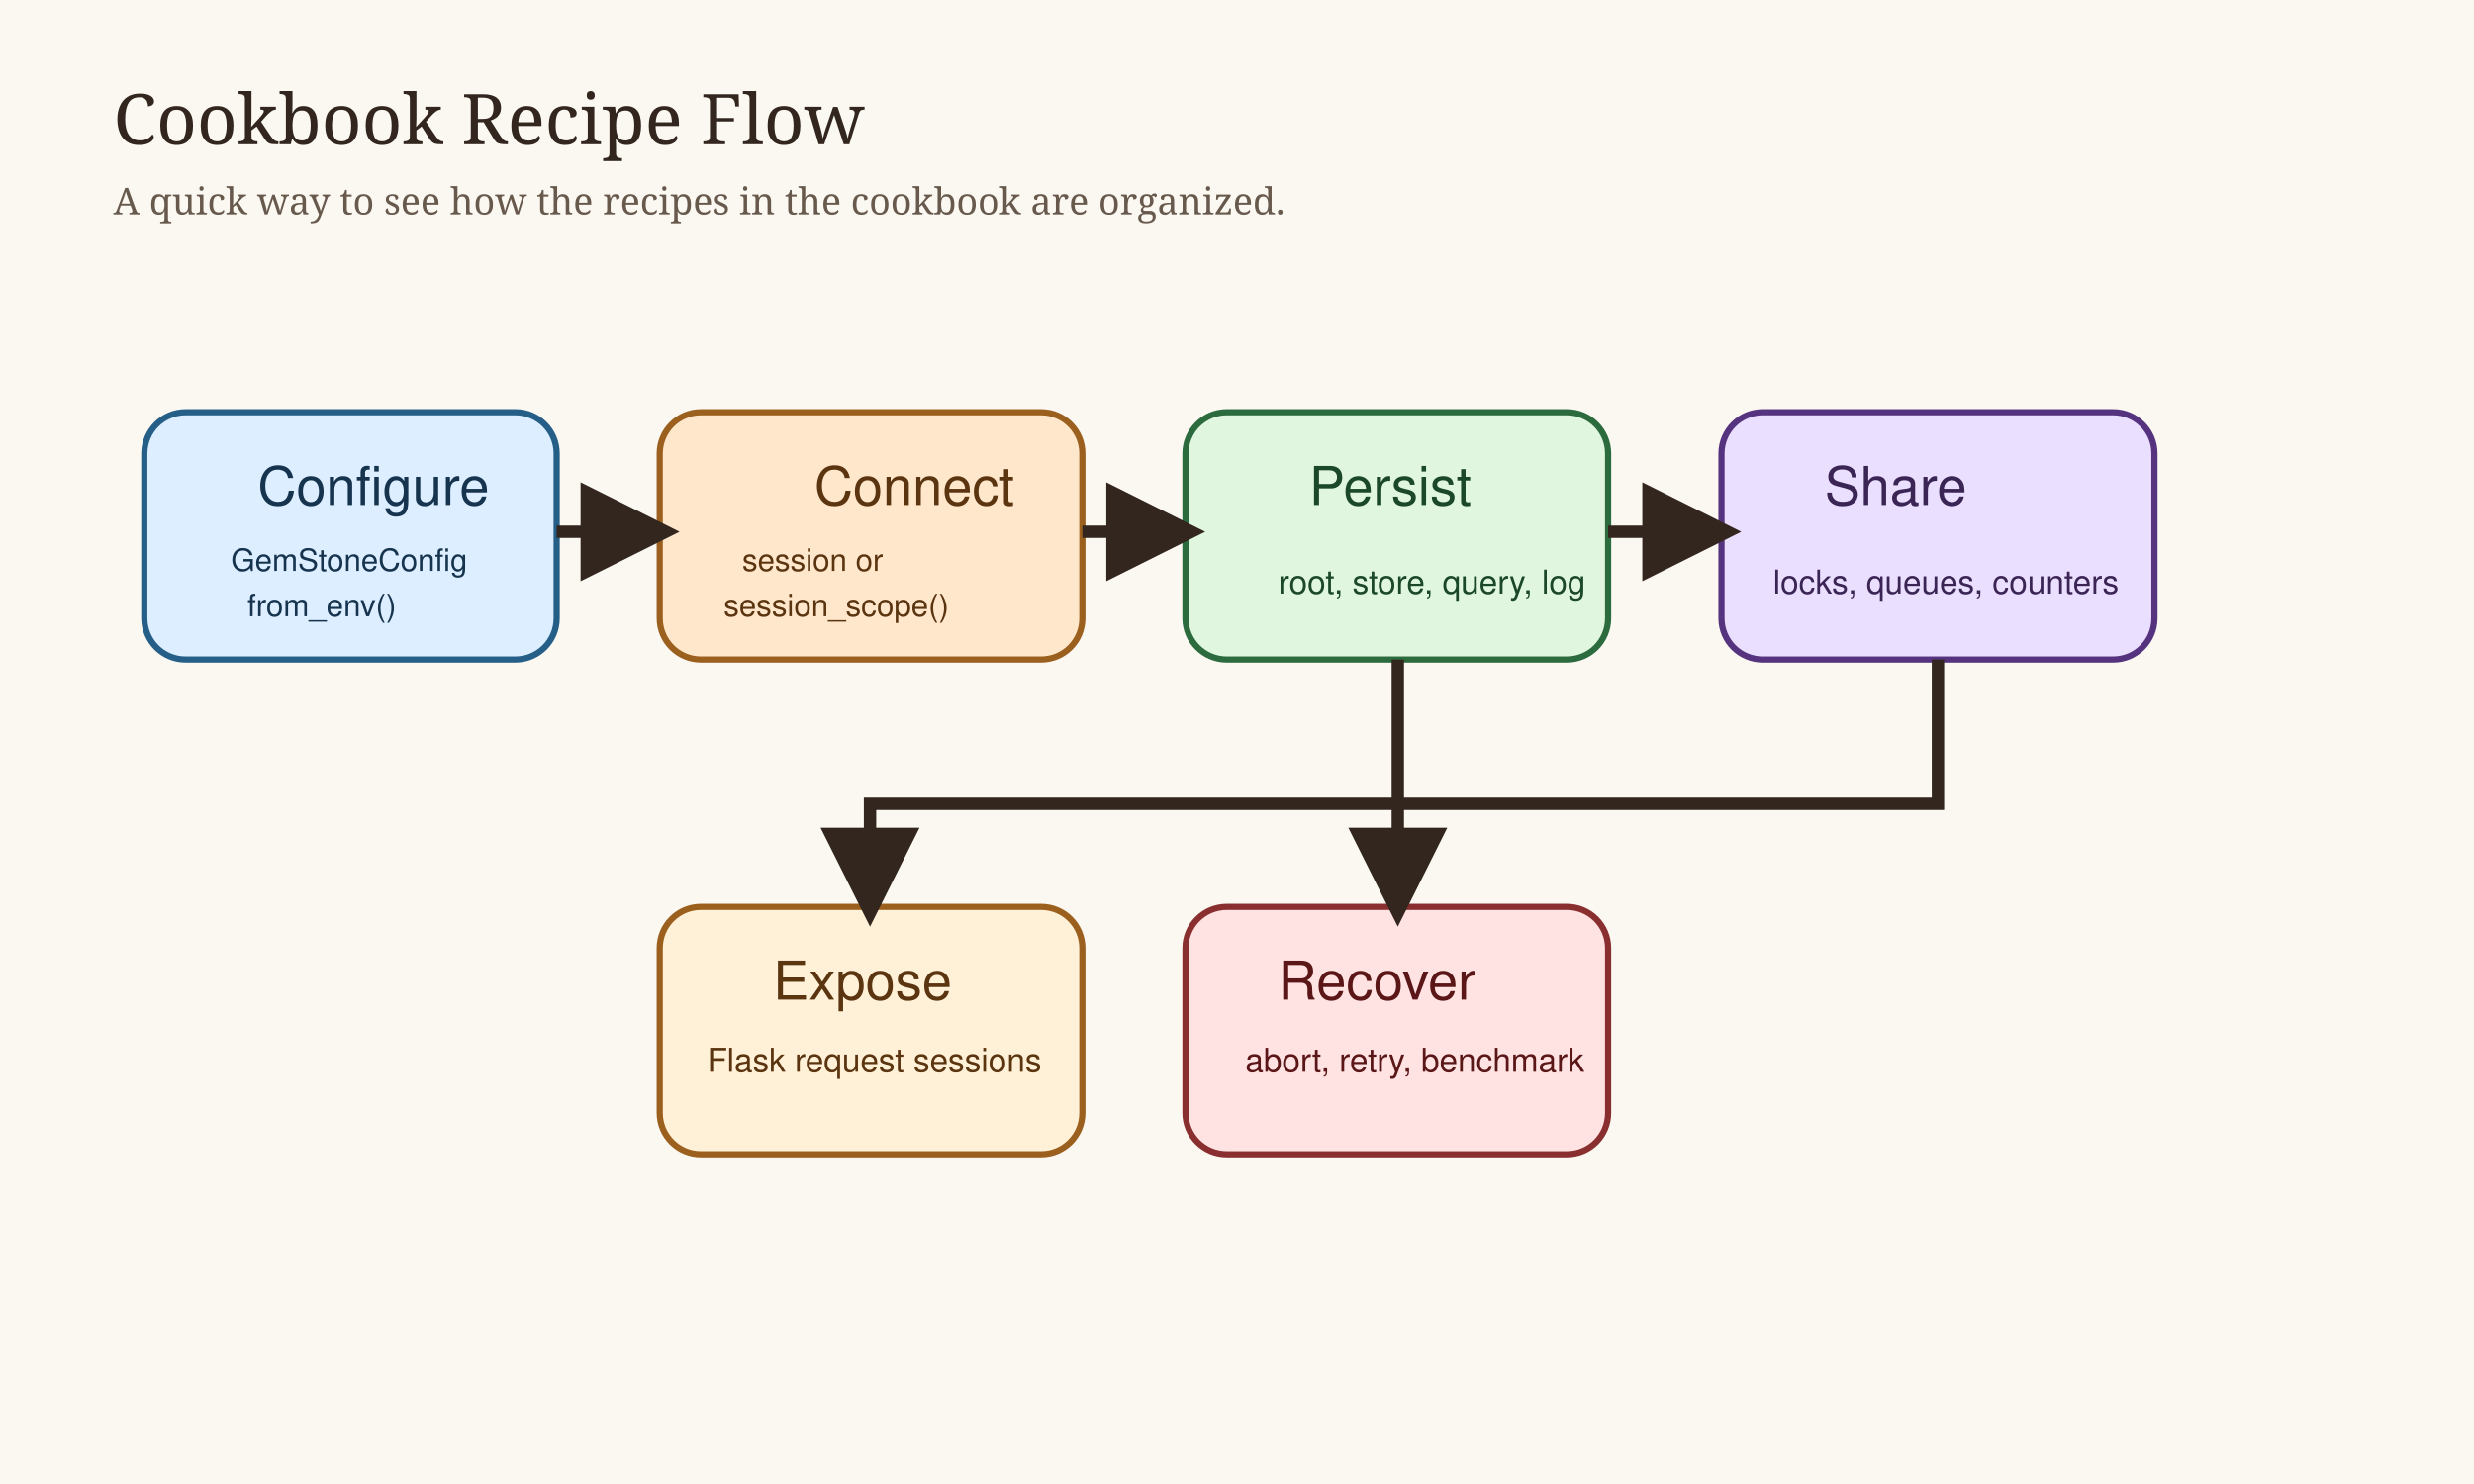
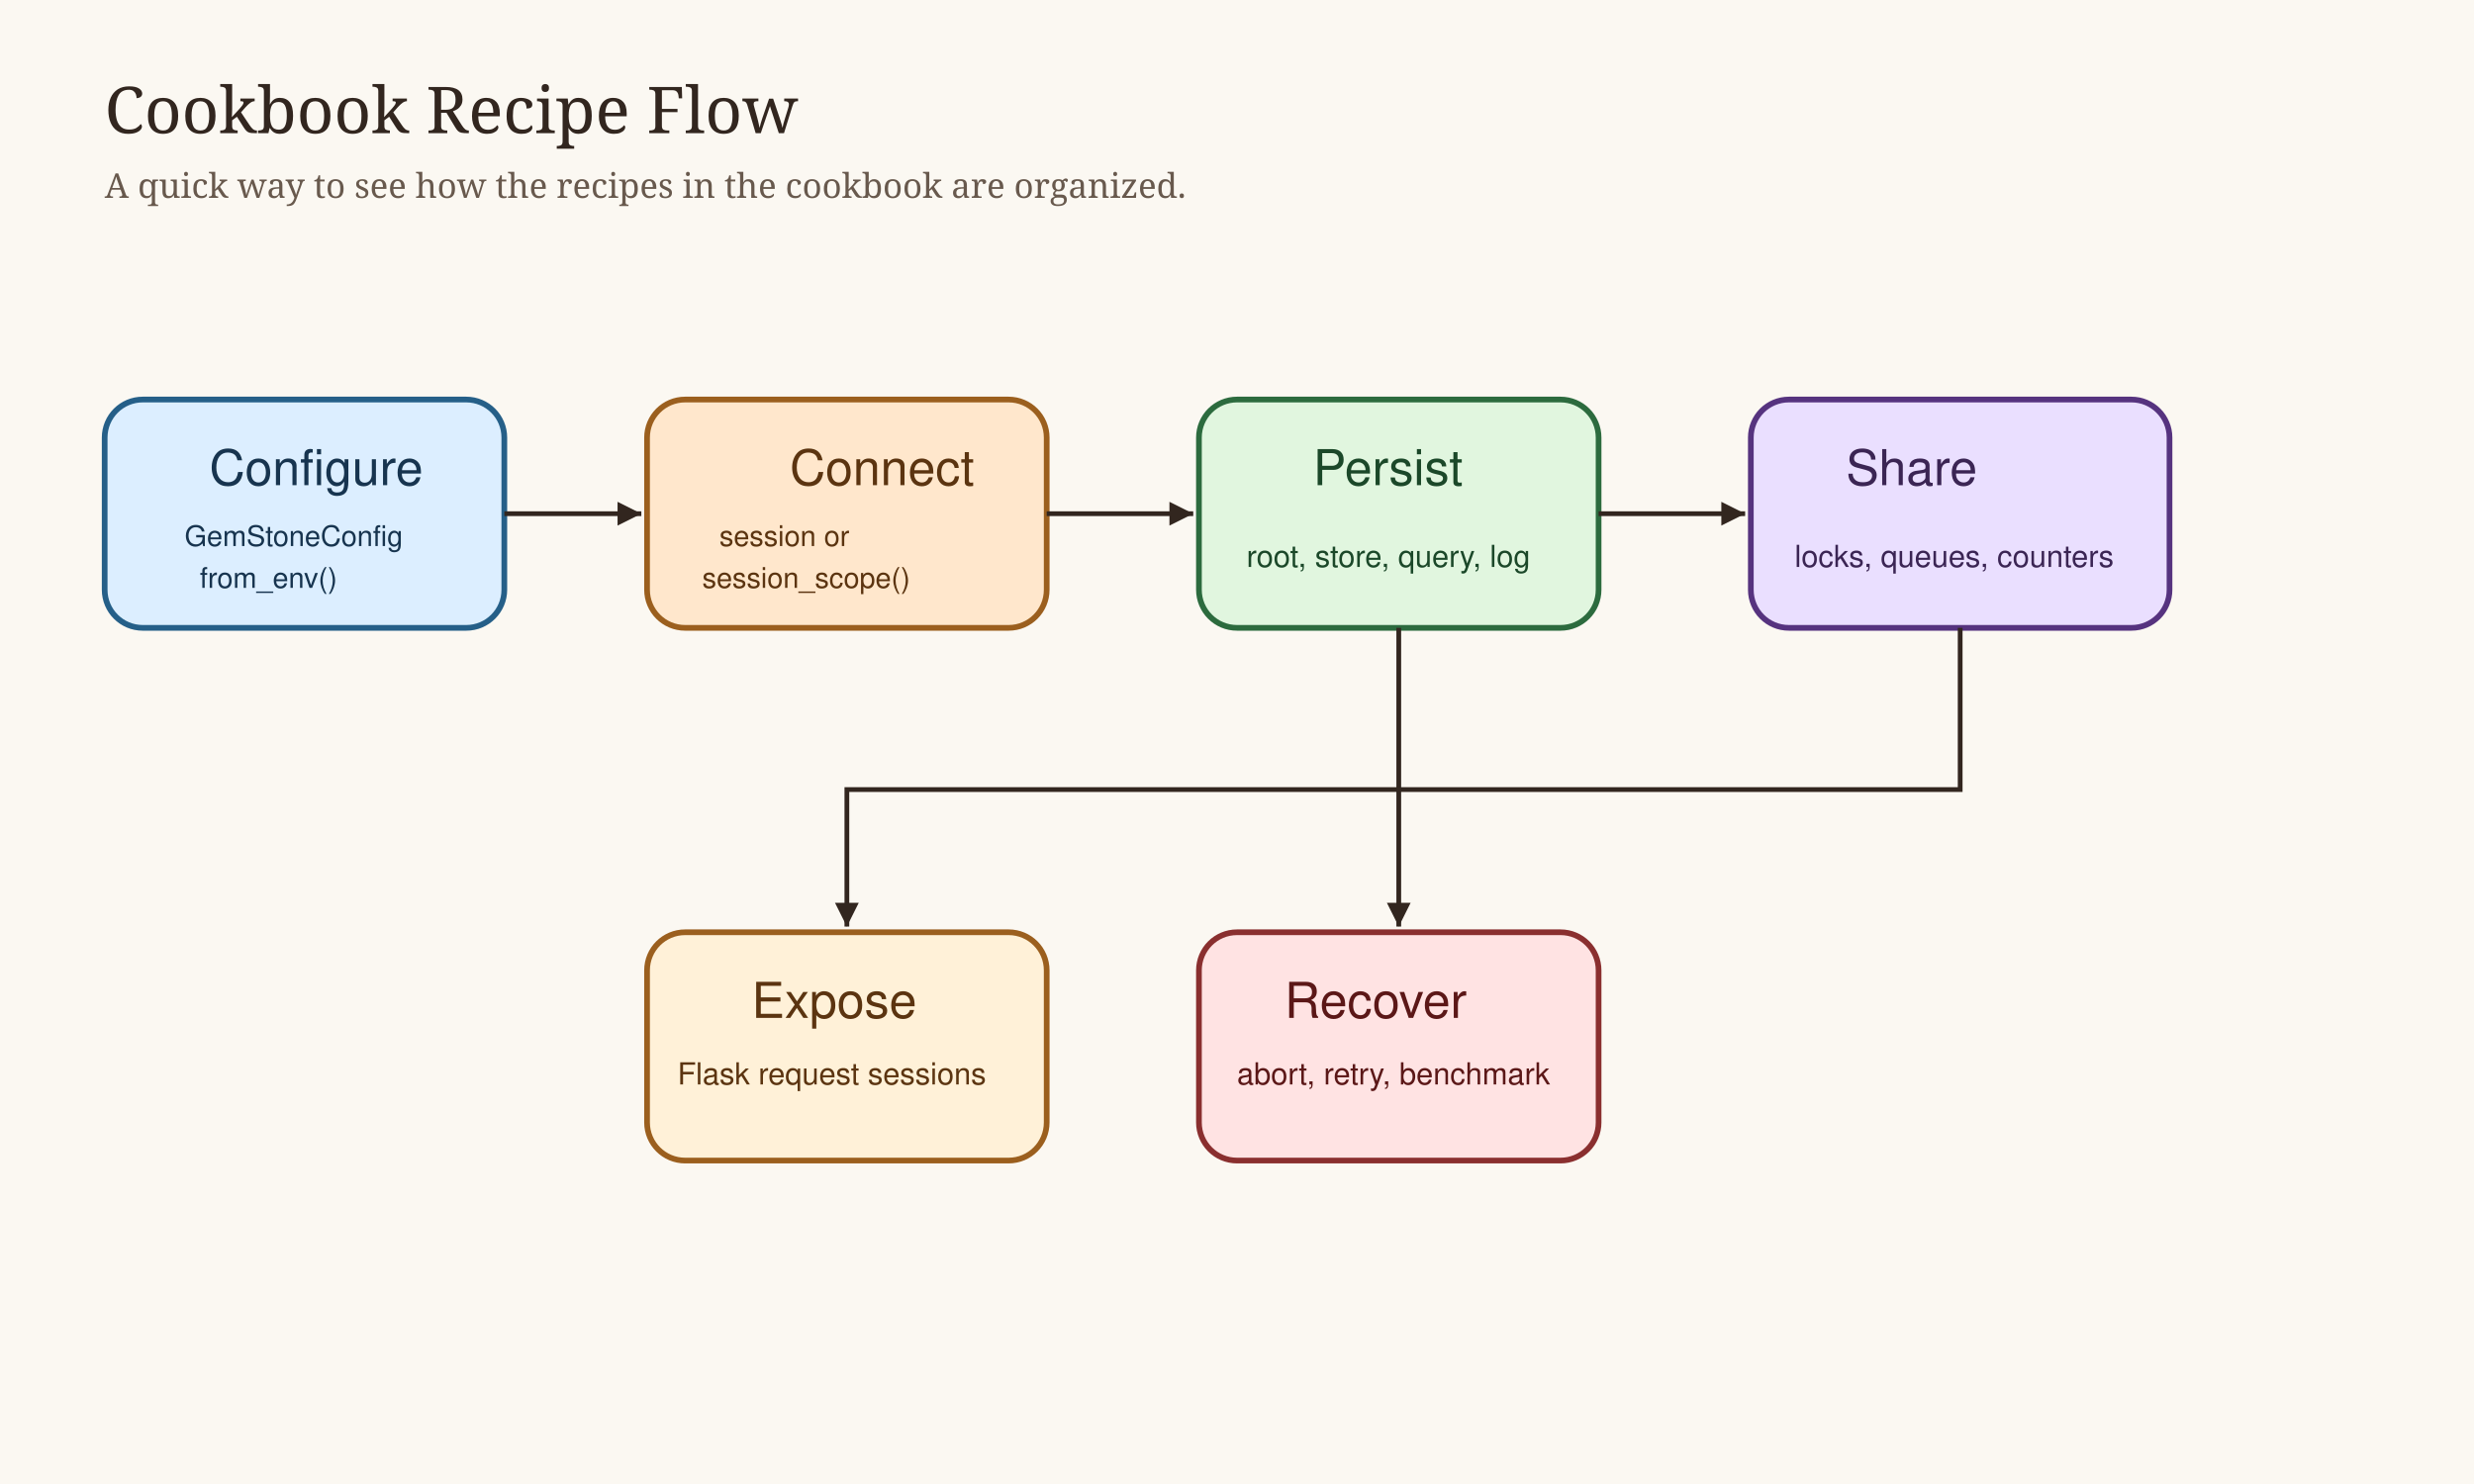
- <svg xmlns="http://www.w3.org/2000/svg" width="1200" height="720" viewBox="0 0 1200 720">
-   <rect width="1200" height="720" fill="#fbf8f2" />
+ <svg xmlns="http://www.w3.org/2000/svg" width="1300" height="780" viewBox="0 0 1300 780">
+   <rect width="1300" height="780" fill="#fbf8f2" />
  <text x="55" y="70" font-family="Georgia, serif" font-size="34" fill="#32261f">Cookbook Recipe Flow</text>
  <text x="55" y="104" font-family="Georgia, serif" font-size="18" fill="#68594d">A quick way to see how the recipes in the cookbook are organized.</text>
  <g font-family="Helvetica, Arial, sans-serif">
-     <rect x="70" y="200" width="200" height="120" rx="20" fill="#dceeff" stroke="#255f88" stroke-width="3" />
-     <text x="125" y="245" font-size="26" fill="#17344f">Configure</text>
-     <text x="112" y="277" font-size="15" fill="#17344f">GemStoneConfig</text>
-     <text x="120" y="299" font-size="15" fill="#17344f">from_env()</text>
-     <rect x="320" y="200" width="205" height="120" rx="20" fill="#ffe7cc" stroke="#9b5f1e" stroke-width="3" />
-     <text x="395" y="245" font-size="26" fill="#5b3410">Connect</text>
-     <text x="360" y="277" font-size="15" fill="#5b3410">session or</text>
-     <text x="351" y="299" font-size="15" fill="#5b3410">session_scope()</text>
-     <rect x="575" y="200" width="205" height="120" rx="20" fill="#e1f6df" stroke="#2c6b3e" stroke-width="3" />
-     <text x="635" y="245" font-size="26" fill="#1b4829">Persist</text>
-     <text x="620" y="288" font-size="16" fill="#1b4829">root, store, query, log</text>
-     <rect x="835" y="200" width="210" height="120" rx="20" fill="#eadfff" stroke="#56337f" stroke-width="3" />
-     <text x="885" y="245" font-size="26" fill="#3b2554">Share</text>
-     <text x="860" y="288" font-size="16" fill="#3b2554">locks, queues, counters</text>
-     <rect x="320" y="440" width="205" height="120" rx="20" fill="#fff1d8" stroke="#9b5f1e" stroke-width="3" />
-     <text x="375" y="485" font-size="26" fill="#5b3410">Expose</text>
-     <text x="343" y="520" font-size="16" fill="#5b3410">Flask request sessions</text>
-     <rect x="575" y="440" width="205" height="120" rx="20" fill="#ffe3e3" stroke="#8a2f2f" stroke-width="3" />
-     <text x="620" y="485" font-size="26" fill="#5b1717">Recover</text>
-     <text x="604" y="520" font-size="16" fill="#5b1717">abort, retry, benchmark</text>
+     <rect x="55" y="210" width="210" height="120" rx="20" fill="#dceeff" stroke="#255f88" stroke-width="3" />
+     <text x="110" y="255" font-size="26" fill="#17344f">Configure</text>
+     <text x="97" y="287" font-size="15" fill="#17344f">GemStoneConfig</text>
+     <text x="105" y="309" font-size="15" fill="#17344f">from_env()</text>
+     <rect x="340" y="210" width="210" height="120" rx="20" fill="#ffe7cc" stroke="#9b5f1e" stroke-width="3" />
+     <text x="415" y="255" font-size="26" fill="#5b3410">Connect</text>
+     <text x="378" y="287" font-size="15" fill="#5b3410">session or</text>
+     <text x="369" y="309" font-size="15" fill="#5b3410">session_scope()</text>
+     <rect x="630" y="210" width="210" height="120" rx="20" fill="#e1f6df" stroke="#2c6b3e" stroke-width="3" />
+     <text x="690" y="255" font-size="26" fill="#1b4829">Persist</text>
+     <text x="655" y="298" font-size="16" fill="#1b4829">root, store, query, log</text>
+     <rect x="920" y="210" width="220" height="120" rx="20" fill="#eadfff" stroke="#56337f" stroke-width="3" />
+     <text x="970" y="255" font-size="26" fill="#3b2554">Share</text>
+     <text x="943" y="298" font-size="16" fill="#3b2554">locks, queues, counters</text>
+     <rect x="340" y="490" width="210" height="120" rx="20" fill="#fff1d8" stroke="#9b5f1e" stroke-width="3" />
+     <text x="395" y="535" font-size="26" fill="#5b3410">Expose</text>
+     <text x="356" y="570" font-size="16" fill="#5b3410">Flask request sessions</text>
+     <rect x="630" y="490" width="210" height="120" rx="20" fill="#ffe3e3" stroke="#8a2f2f" stroke-width="3" />
+     <text x="675" y="535" font-size="26" fill="#5b1717">Recover</text>
+     <text x="650" y="570" font-size="16" fill="#5b1717">abort, retry, benchmark</text>
  </g>
-   <path d="M270 258 L320 258" stroke="#32261f" stroke-width="6" marker-end="url(#arrow)" />
-   <path d="M525 258 L575 258" stroke="#32261f" stroke-width="6" marker-end="url(#arrow)" />
-   <path d="M780 258 L835 258" stroke="#32261f" stroke-width="6" marker-end="url(#arrow)" />
-   <path d="M678 320 L678 440" stroke="#32261f" stroke-width="6" marker-end="url(#arrow)" />
-   <path d="M940 320 L940 390 L422 390 L422 440" stroke="#32261f" stroke-width="6" fill="none" marker-end="url(#arrow)" />
+   <line x1="265" y1="270" x2="337" y2="270" stroke="#32261f" stroke-width="2.5" marker-end="url(#arr)" />
+   <line x1="550" y1="270" x2="627" y2="270" stroke="#32261f" stroke-width="2.5" marker-end="url(#arr)" />
+   <line x1="840" y1="270" x2="917" y2="270" stroke="#32261f" stroke-width="2.5" marker-end="url(#arr)" />
+   <line x1="735" y1="330" x2="735" y2="487" stroke="#32261f" stroke-width="2.5" marker-end="url(#arr)" />
+   <path d="M1030 330 L1030 415 L445 415 L445 487" stroke="#32261f" stroke-width="2.5" fill="none" marker-end="url(#arr)" />
  <defs>
-     <marker id="arrow" viewBox="0 0 10 10" refX="8" refY="5" markerWidth="8" markerHeight="8" orient="auto-start-reverse">
+     <marker id="arr" viewBox="0 0 10 10" refX="10" refY="5" markerWidth="5" markerHeight="5" orient="auto">
      <path d="M0 0 L10 5 L0 10 z" fill="#32261f" />
    </marker>
  </defs>
</svg>
